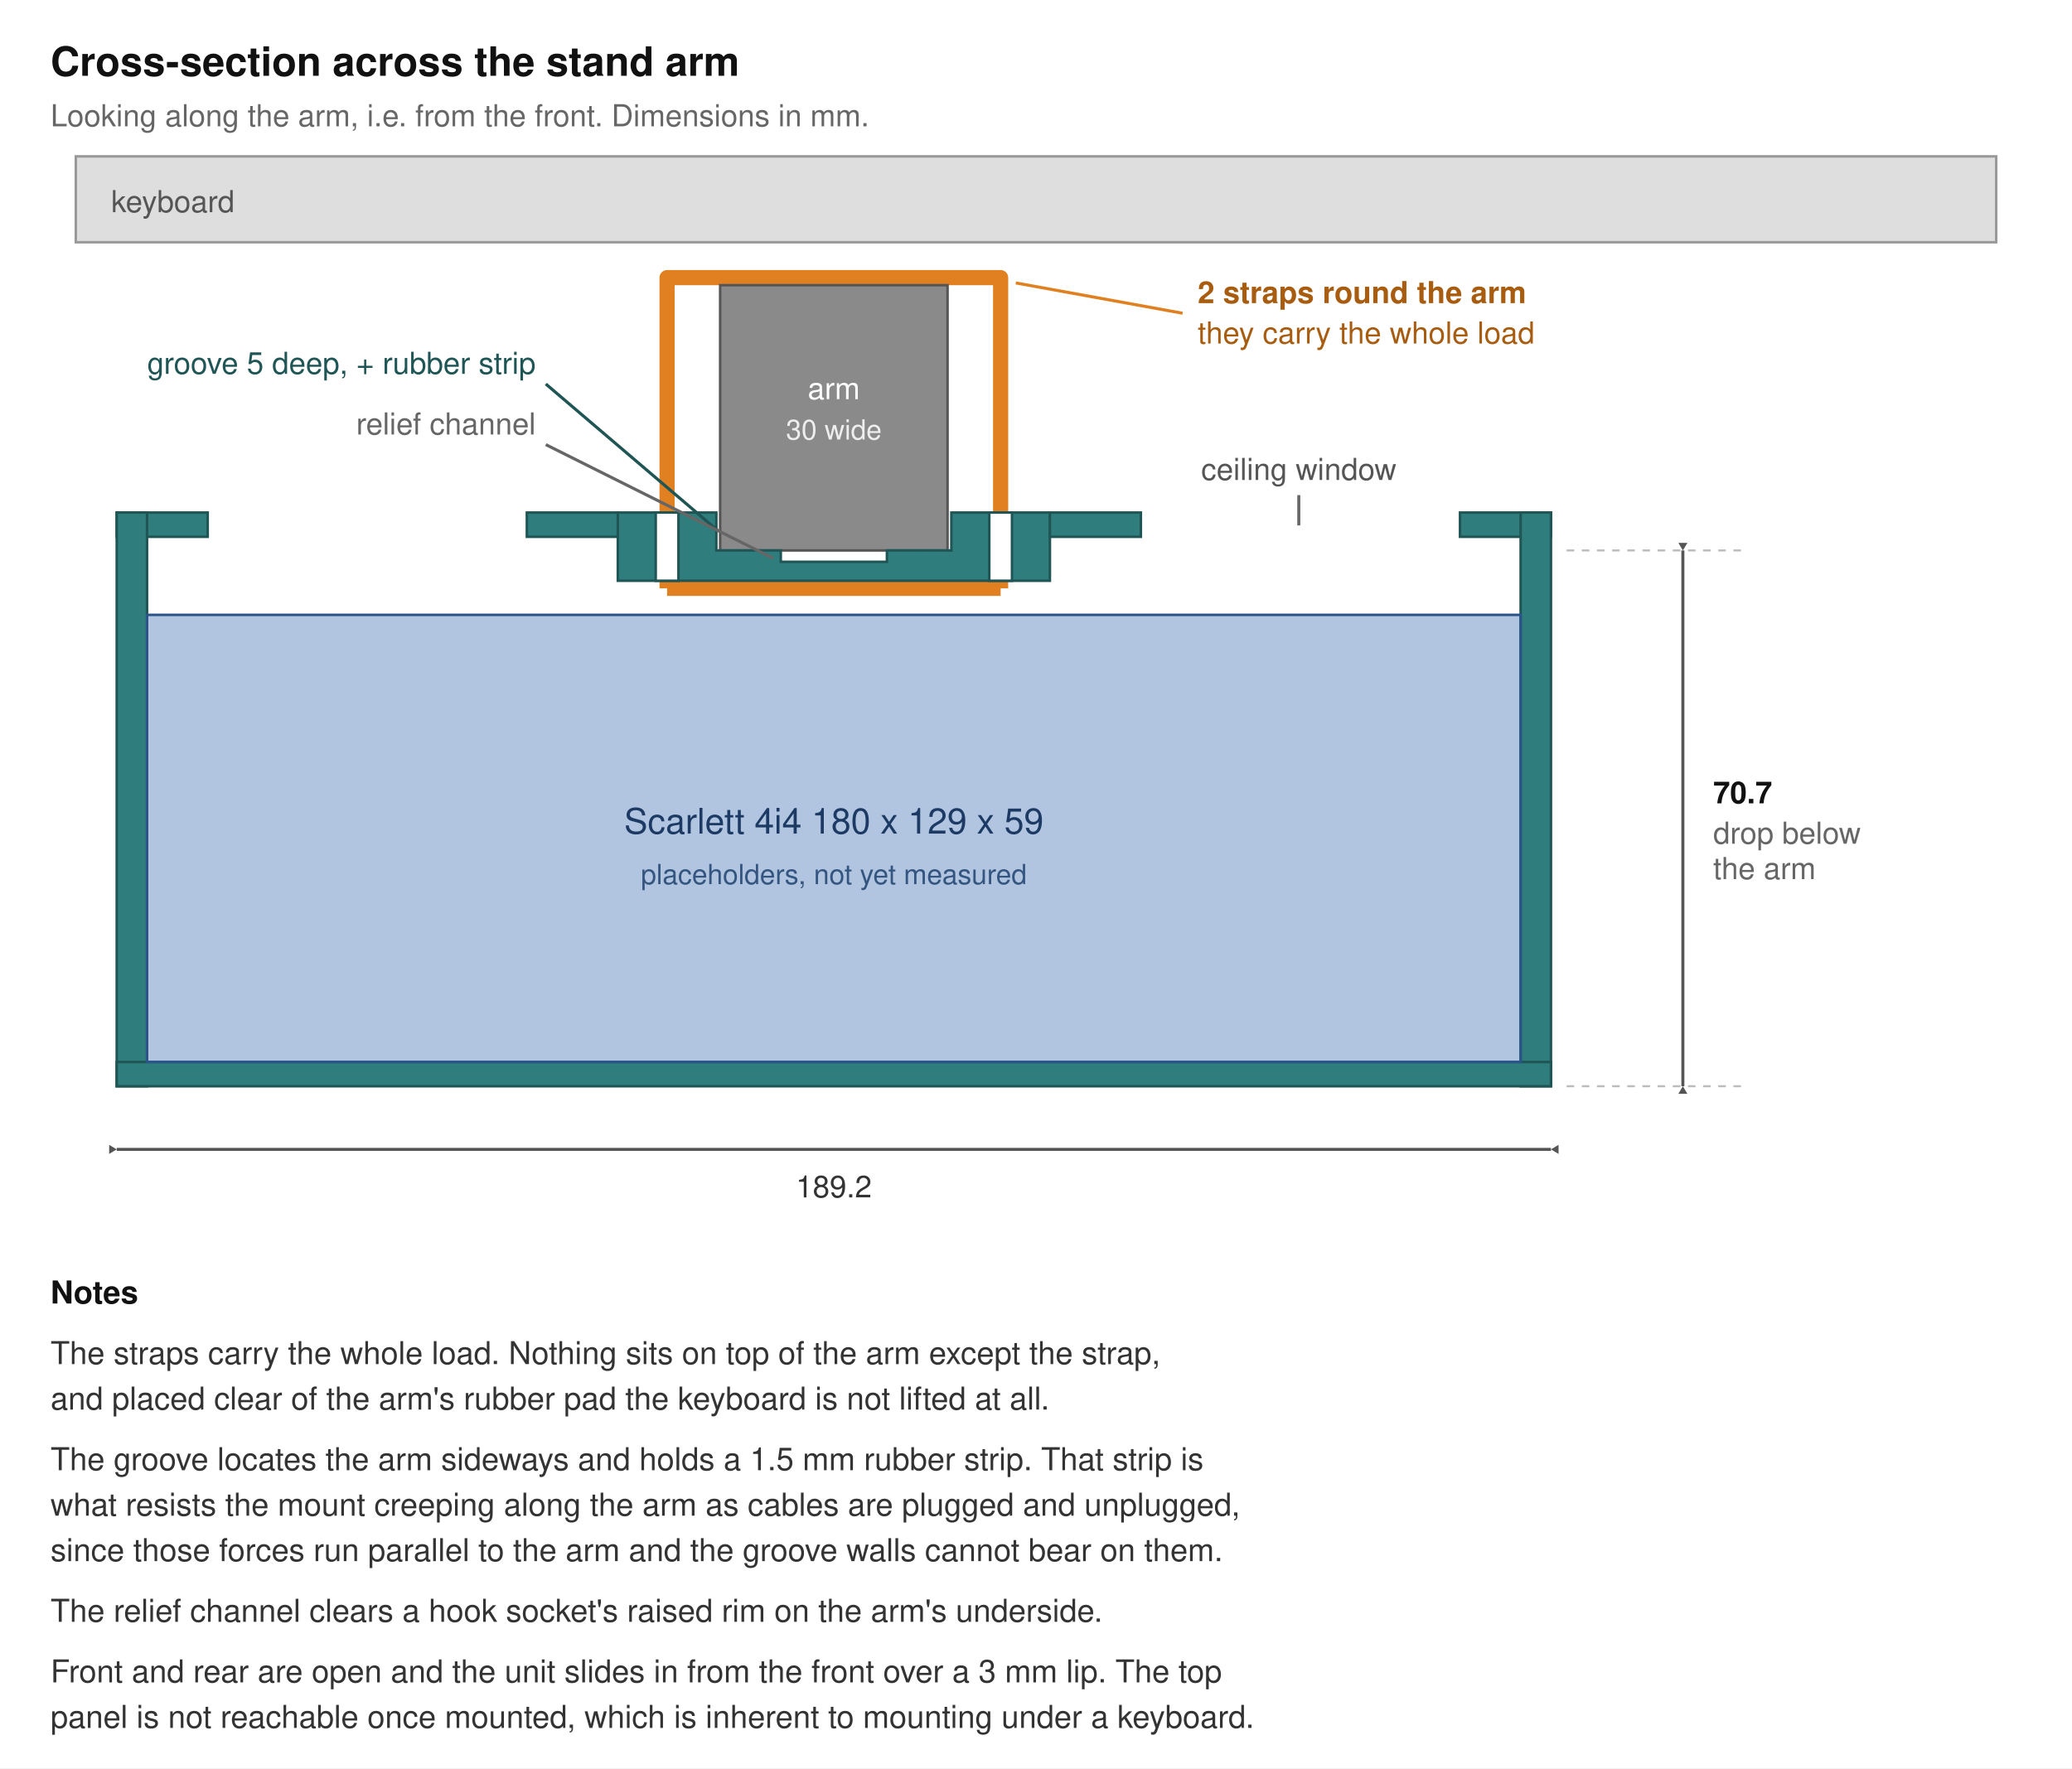
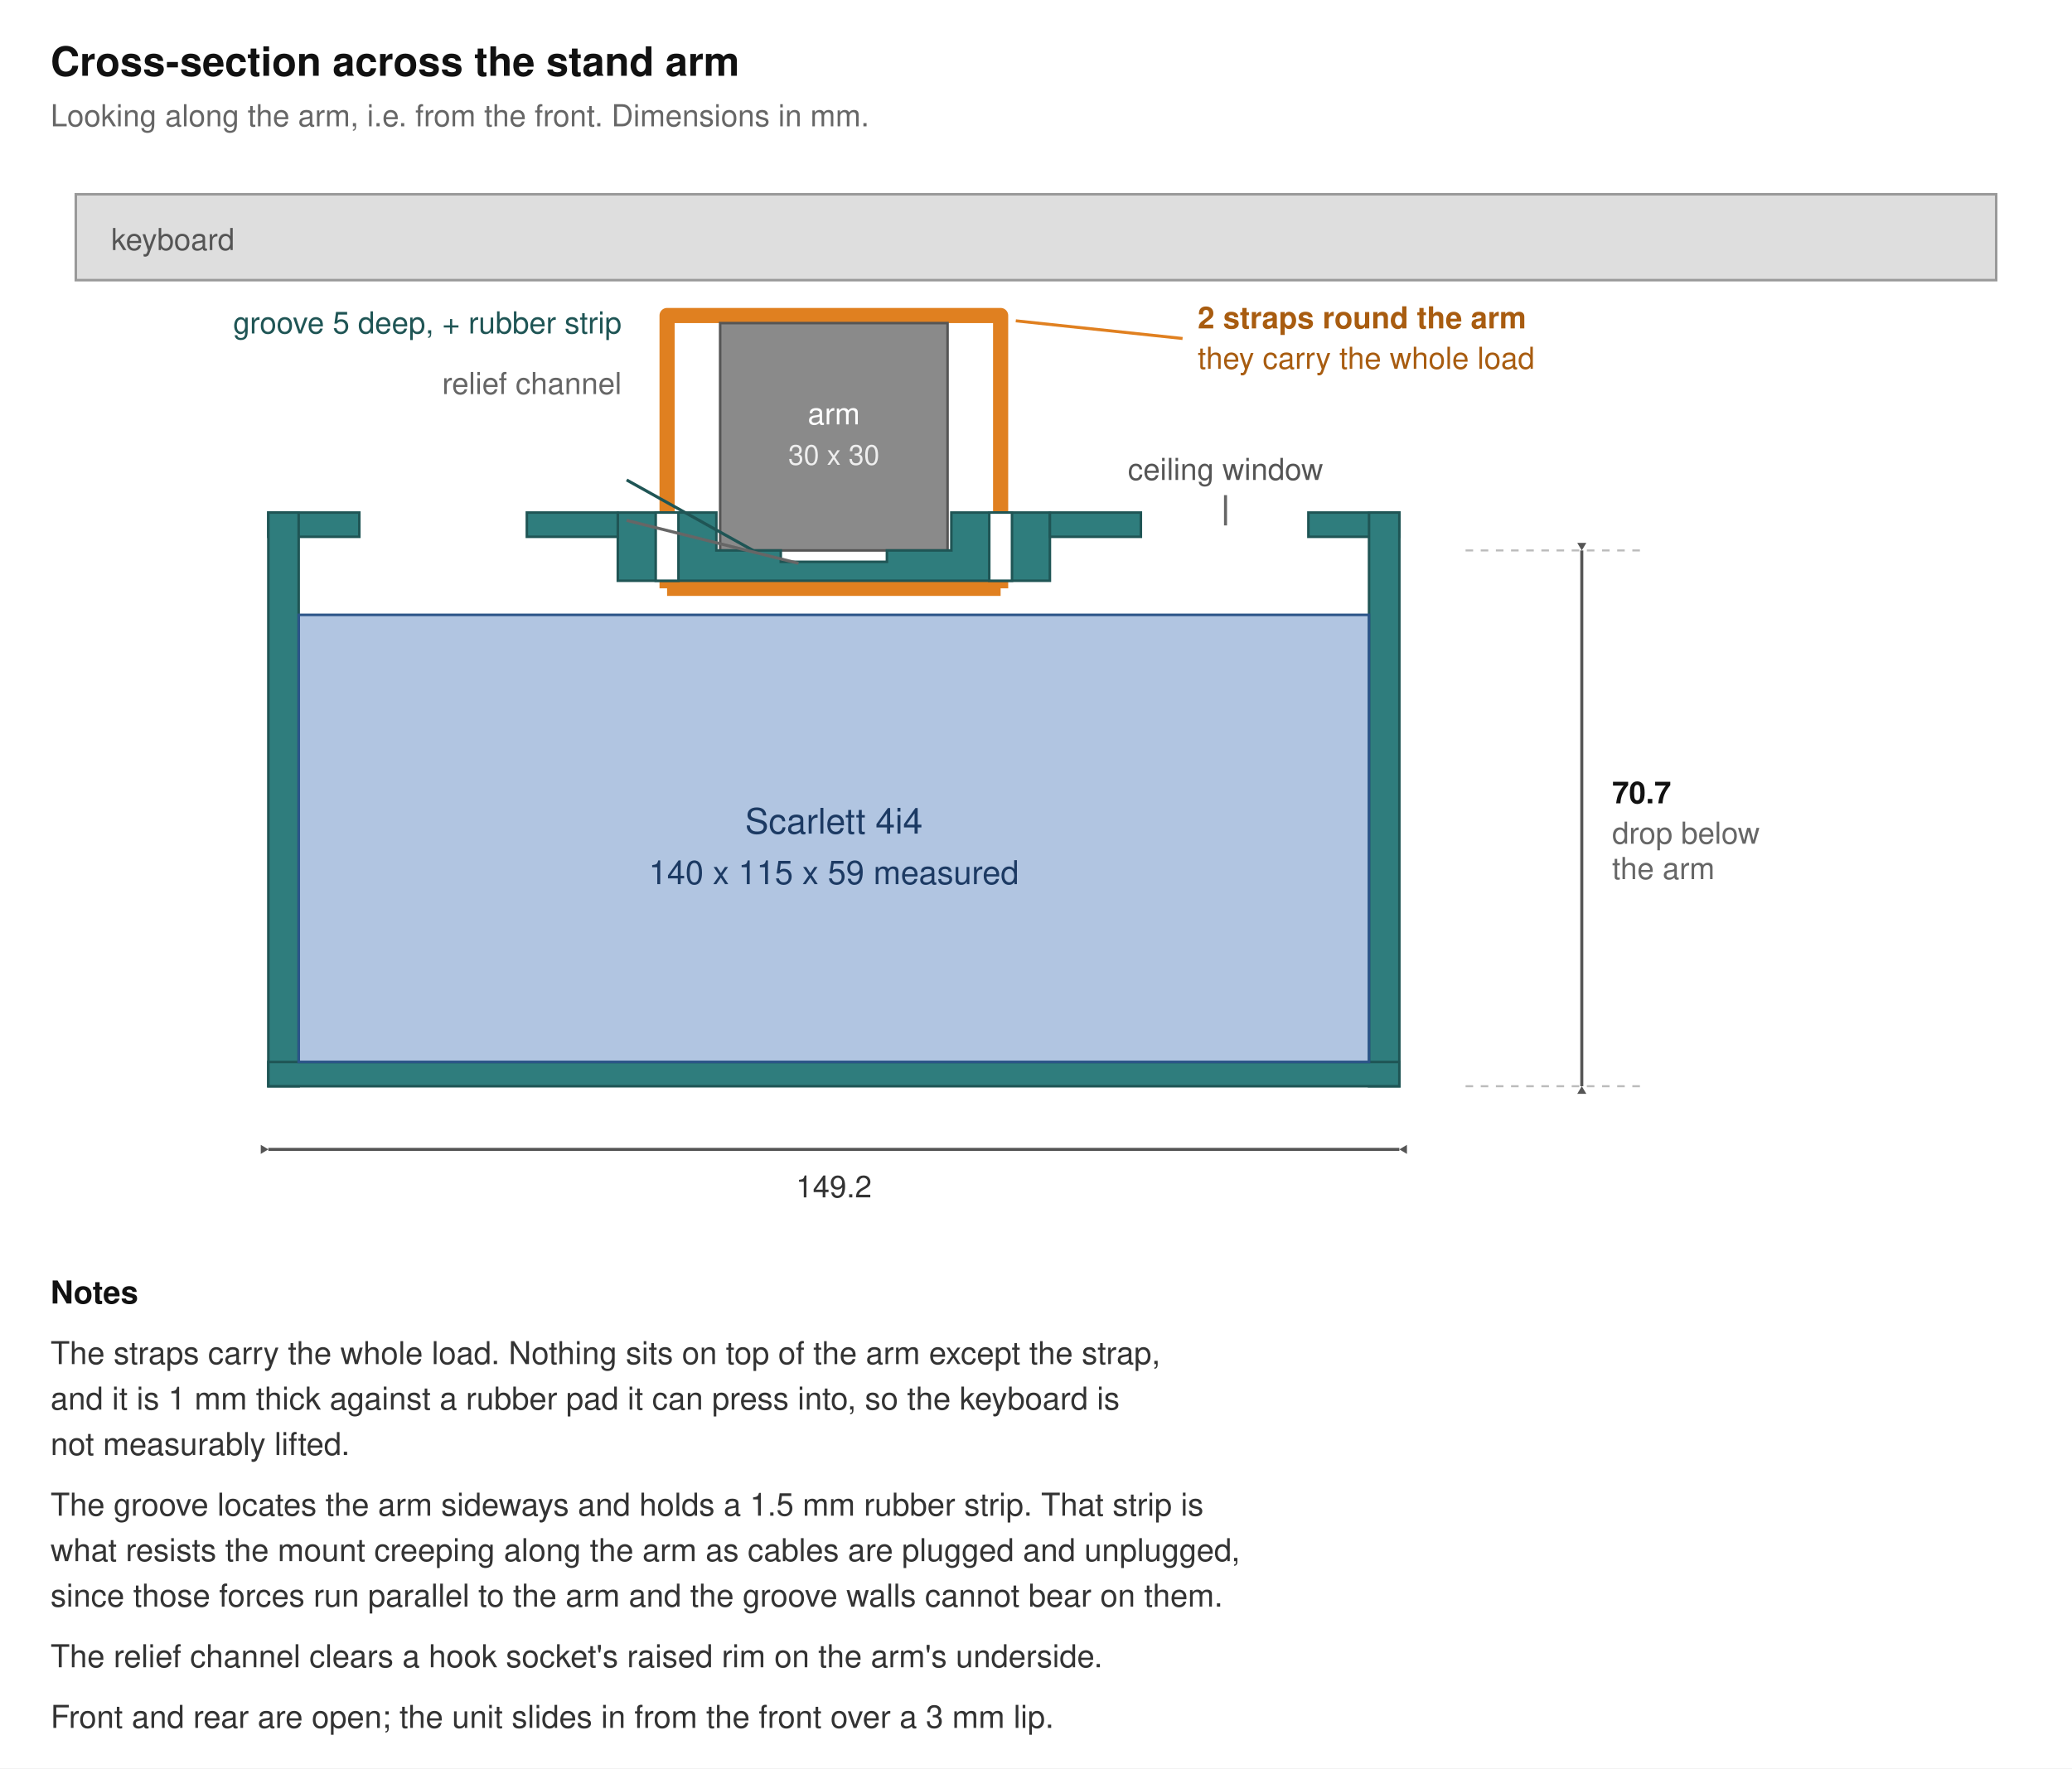
<svg xmlns="http://www.w3.org/2000/svg" viewBox="0 0 820 700" width="820" height="700" font-family="Helvetica, Arial, sans-serif">
  <rect width="820" height="700" fill="#ffffff" />
  <text x="20" y="30" font-size="16" font-weight="bold" fill="#111">Cross-section across the stand arm</text>
  <text x="20" y="50" font-size="12" fill="#666">Looking along the arm, i.e. from the front. Dimensions in mm.</text>
-   <rect x="30" y="61.9" width="760" height="34" fill="#dedede" stroke="#999" />
-   <text x="44" y="84" font-size="12" fill="#555">keyboard</text>
-   <path d="M264,232.9 L264,109.9 L396,109.9 L396,232.9" fill="none" stroke="#e08020" stroke-width="6" stroke-linejoin="round" />
+   <rect x="30" y="76.9" width="760" height="34" fill="#dedede" stroke="#999" />
+   <text x="44" y="99" font-size="12" fill="#555">keyboard</text>
+   <path d="M264,232.9 L264,124.9 L396,124.9 L396,232.9" fill="none" stroke="#e08020" stroke-width="6" stroke-linejoin="round" />
  <path d="M264,232.9 L396,232.9" fill="none" stroke="#e08020" stroke-width="6" />
-   <rect x="285" y="112.9" width="90" height="105" fill="#8a8a8a" stroke="#555" />
-   <text x="330" y="158" font-size="12" fill="#fff" text-anchor="middle">arm</text>
-   <text x="330" y="174" font-size="11" fill="#eee" text-anchor="middle">30 wide</text>
+   <rect x="285" y="127.9" width="90" height="90" fill="#8a8a8a" stroke="#555" />
+   <text x="330" y="168" font-size="12" fill="#fff" text-anchor="middle">arm</text>
+   <text x="330" y="184" font-size="11" fill="#eee" text-anchor="middle">30 x 30</text>
  <g fill="#2f7d7d" stroke="#1f5555" stroke-width="1">
    <path d="M244.5,229.9 L244.5,202.9 L283.5,202.9 L283.5,217.9 L309,217.9 L309,222.4              L351,222.4 L351,217.9 L376.5,217.9 L376.5,202.9 L415.5,202.9 L415.5,229.9 Z" />
-     <rect x="46.2" y="202.9" width="36" height="9.6" />
+     <rect x="106.2" y="202.9" width="36" height="9.6" />
    <rect x="208.5" y="202.9" width="36" height="9.6" />
    <rect x="415.5" y="202.9" width="36" height="9.6" />
-     <rect x="577.8" y="202.9" width="36" height="9.6" />
-     <rect x="46.2" y="202.9" width="12" height="227.1" />
-     <rect x="601.8" y="202.9" width="12" height="227.1" />
-     <rect x="46.2" y="420.4" width="567.6" height="9.6" />
+     <rect x="517.8" y="202.9" width="36" height="9.6" />
+     <rect x="106.2" y="202.9" width="12" height="227.1" />
+     <rect x="541.8" y="202.9" width="12" height="227.1" />
+     <rect x="106.2" y="420.4" width="447.6" height="9.6" />
  </g>
  <rect x="259.5" y="202.9" width="9" height="27" fill="#ffffff" stroke="#1f5555" stroke-width="1" />
  <rect x="391.5" y="202.9" width="9" height="27" fill="#ffffff" stroke="#1f5555" stroke-width="1" />
-   <rect x="58.2" y="243.4" width="543.6" height="177" fill="#3d6fb4" fill-opacity="0.4" stroke="#2b5488" />
-   <text x="330" y="330" font-size="14" fill="#1c3a63" text-anchor="middle">Scarlett 4i4   180 x 129 x 59</text>
-   <text x="330" y="350" font-size="11" fill="#33557f" text-anchor="middle">placeholders, not yet measured</text>
+   <rect x="118.2" y="243.4" width="423.6" height="177" fill="#3d6fb4" fill-opacity="0.4" stroke="#2b5488" />
+   <text x="330" y="330" font-size="14" fill="#1c3a63" text-anchor="middle">Scarlett 4i4</text>
+   <text x="330" y="350" font-size="13" fill="#1c3a63" text-anchor="middle">140 x 115 x 59 measured</text>
  <g font-size="12">
-     <line x1="216" y1="152" x2="284" y2="210" stroke="#1f5555" stroke-width="1.2" />
-     <text x="212" y="148" fill="#1f5555" text-anchor="end">groove 5 deep, + rubber strip</text>
-     <line x1="216" y1="176" x2="306" y2="221" stroke="#666" stroke-width="1.2" />
-     <text x="212" y="172" fill="#666" text-anchor="end">relief channel</text>
-     <line x1="468" y1="124" x2="402" y2="112" stroke="#e08020" stroke-width="1.2" />
-     <text x="474" y="120" fill="#a85c10" font-weight="bold">2 straps round the arm</text>
-     <text x="474" y="136" fill="#a85c10">they carry the whole load</text>
-     <line x1="514" y1="196" x2="514" y2="208" stroke="#666" stroke-width="1.2" />
-     <text x="514" y="190" fill="#555" text-anchor="middle">ceiling window</text>
-     <line x1="620" y1="217.9" x2="690" y2="217.9" stroke="#bbb" stroke-width="0.8" stroke-dasharray="3 3" />
-     <line x1="620" y1="430" x2="690" y2="430" stroke="#bbb" stroke-width="0.8" stroke-dasharray="3 3" />
-     <line x1="666" y1="217.9" x2="666" y2="430" stroke="#555" stroke-width="1.2" marker-start="url(#ar)" marker-end="url(#ar)" />
-     <text x="678" y="318" fill="#111" font-weight="bold">70.7</text>
-     <text x="678" y="334" fill="#666">drop below</text>
-     <text x="678" y="348" fill="#666">the arm</text>
-     <line x1="46.2" y1="455" x2="613.8" y2="455" stroke="#555" stroke-width="1.2" marker-start="url(#ar)" marker-end="url(#ar)" />
-     <text x="330" y="474" fill="#333" text-anchor="middle">189.2</text>
+     <line x1="248" y1="190" x2="300" y2="219" stroke="#1f5555" stroke-width="1.2" />
+     <text x="246" y="132" fill="#1f5555" text-anchor="end">groove 5 deep, + rubber strip</text>
+     <line x1="248" y1="206" x2="316" y2="223" stroke="#666" stroke-width="1.2" />
+     <text x="246" y="156" fill="#666" text-anchor="end">relief channel</text>
+     <line x1="468" y1="134" x2="402" y2="127" stroke="#e08020" stroke-width="1.2" />
+     <text x="474" y="130" fill="#a85c10" font-weight="bold">2 straps round the arm</text>
+     <text x="474" y="146" fill="#a85c10">they carry the whole load</text>
+     <line x1="485" y1="196" x2="485" y2="208" stroke="#666" stroke-width="1.2" />
+     <text x="485" y="190" fill="#555" text-anchor="middle">ceiling window</text>
+     <line x1="580" y1="217.9" x2="650" y2="217.9" stroke="#bbb" stroke-width="0.8" stroke-dasharray="3 3" />
+     <line x1="580" y1="430" x2="650" y2="430" stroke="#bbb" stroke-width="0.8" stroke-dasharray="3 3" />
+     <line x1="626" y1="217.9" x2="626" y2="430" stroke="#555" stroke-width="1.2" marker-start="url(#ar)" marker-end="url(#ar)" />
+     <text x="638" y="318" fill="#111" font-weight="bold">70.7</text>
+     <text x="638" y="334" fill="#666">drop below</text>
+     <text x="638" y="348" fill="#666">the arm</text>
+     <line x1="106.2" y1="455" x2="553.8" y2="455" stroke="#555" stroke-width="1.2" marker-start="url(#ar)" marker-end="url(#ar)" />
+     <text x="330" y="474" fill="#333" text-anchor="middle">149.2</text>
  </g>
  <g font-size="12.5" fill="#333">
    <text x="20" y="516" font-weight="bold" fill="#111">Notes</text>
    <text x="20" y="540">The straps carry the whole load. Nothing sits on top of the arm except the strap,</text>
-     <text x="20" y="558">and placed clear of the arm's rubber pad the keyboard is not lifted at all.</text>
-     <text x="20" y="582">The groove locates the arm sideways and holds a 1.5 mm rubber strip. That strip is</text>
-     <text x="20" y="600">what resists the mount creeping along the arm as cables are plugged and unplugged,</text>
-     <text x="20" y="618">since those forces run parallel to the arm and the groove walls cannot bear on them.</text>
-     <text x="20" y="642">The relief channel clears a hook socket's raised rim on the arm's underside.</text>
-     <text x="20" y="666">Front and rear are open and the unit slides in from the front over a 3 mm lip. The top</text>
-     <text x="20" y="684">panel is not reachable once mounted, which is inherent to mounting under a keyboard.</text>
+     <text x="20" y="558">and it is 1 mm thick against a rubber pad it can press into, so the keyboard is</text>
+     <text x="20" y="576">not measurably lifted.</text>
+     <text x="20" y="600">The groove locates the arm sideways and holds a 1.5 mm rubber strip. That strip is</text>
+     <text x="20" y="618">what resists the mount creeping along the arm as cables are plugged and unplugged,</text>
+     <text x="20" y="636">since those forces run parallel to the arm and the groove walls cannot bear on them.</text>
+     <text x="20" y="660">The relief channel clears a hook socket's raised rim on the arm's underside.</text>
+     <text x="20" y="684">Front and rear are open; the unit slides in from the front over a 3 mm lip.</text>
  </g>
  <defs>
    <marker id="ar" viewBox="0 0 10 10" refX="5" refY="5" markerWidth="5" markerHeight="5" orient="auto-start-reverse">
      <path d="M 10 2 L 5 5 L 10 8 z" fill="#555" />
    </marker>
  </defs>
</svg>
